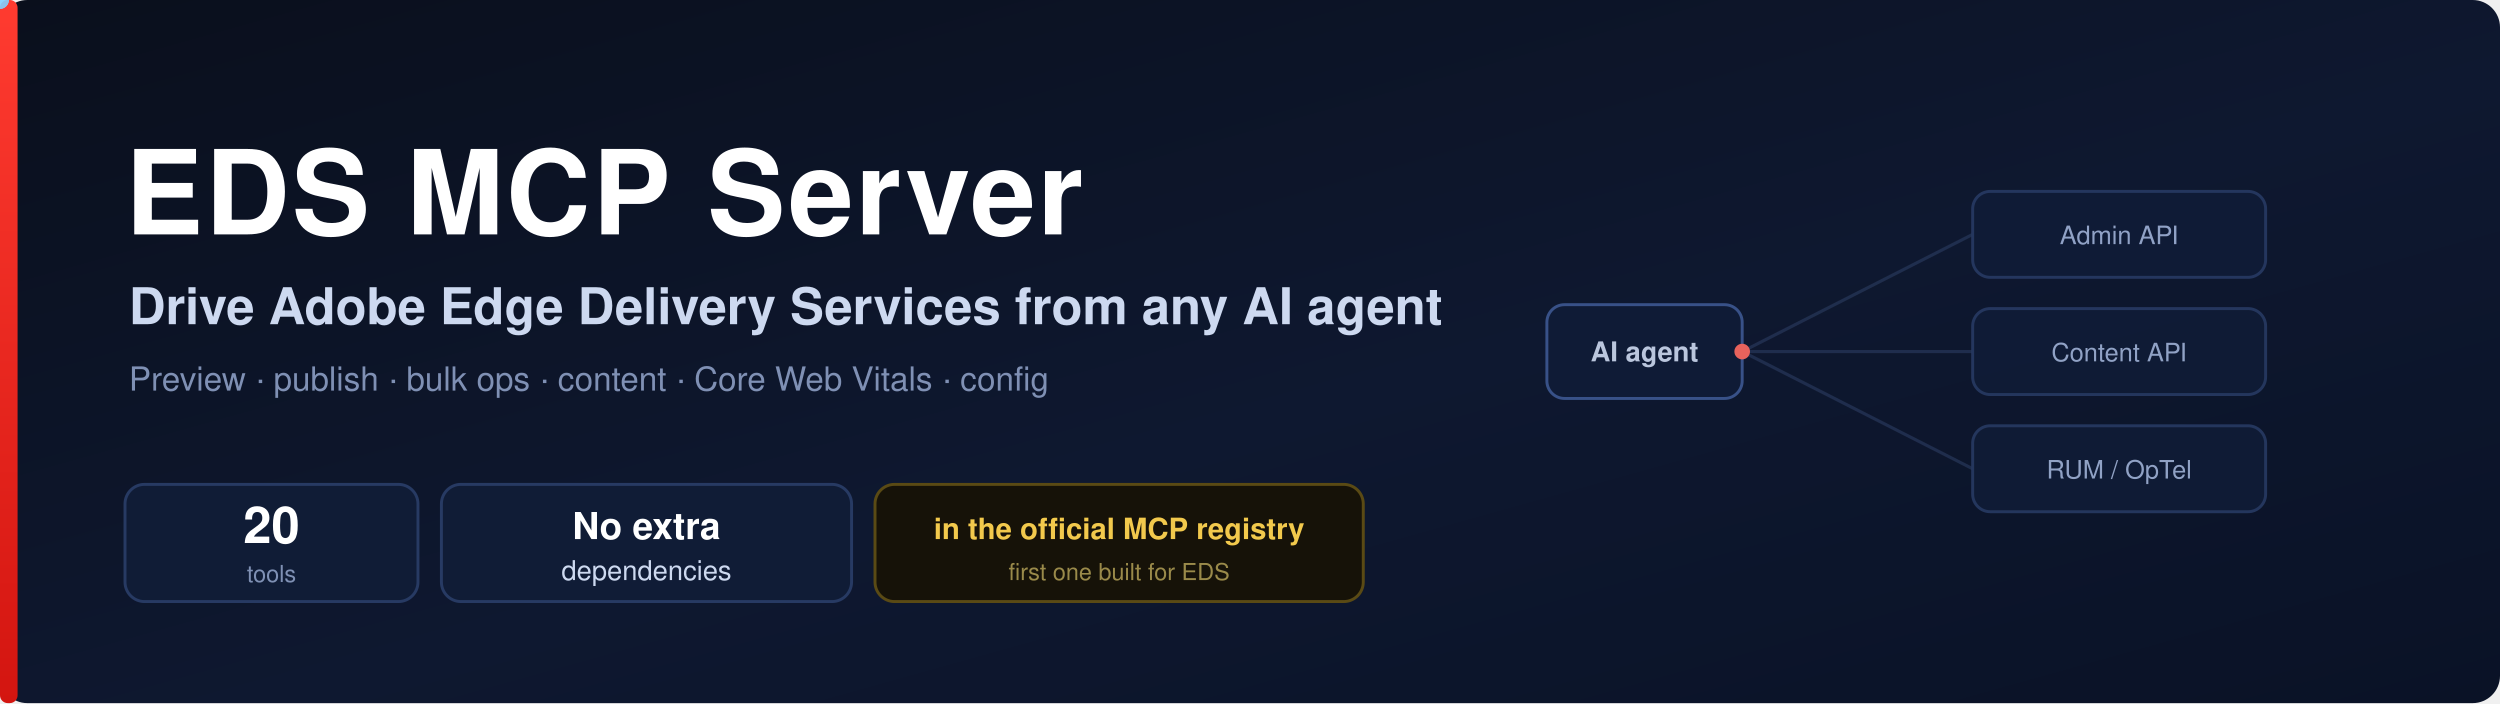
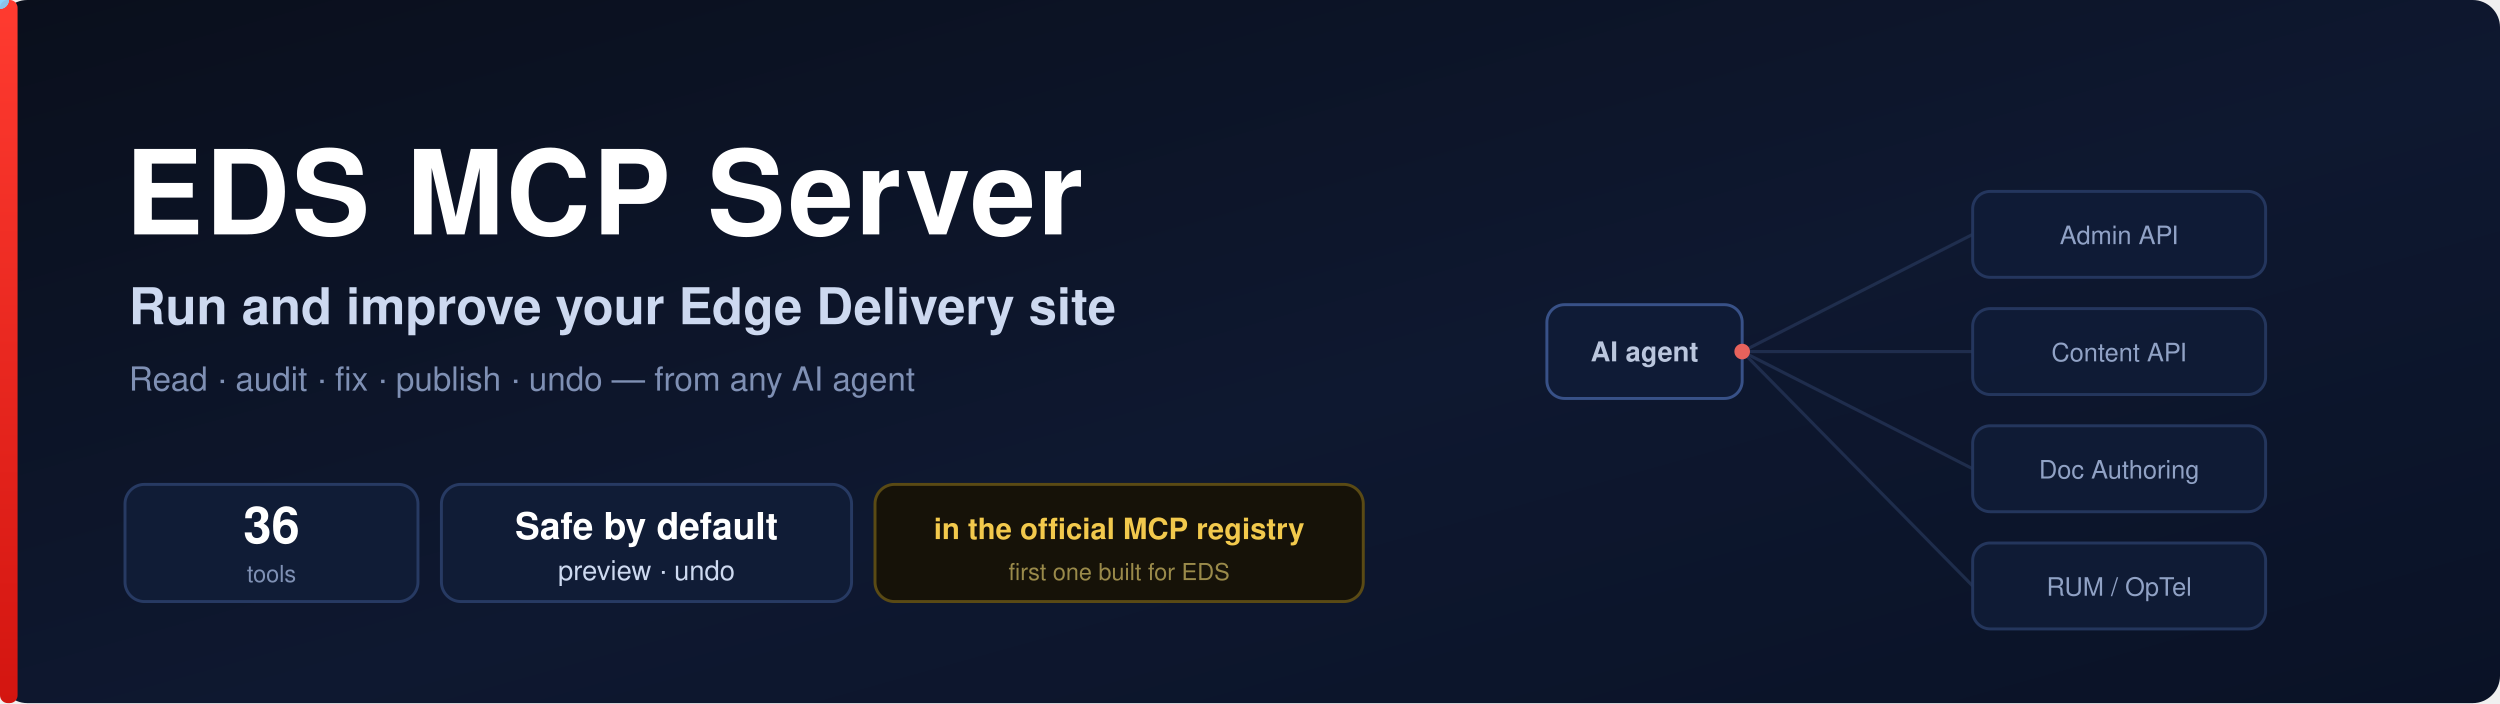
<svg xmlns="http://www.w3.org/2000/svg" width="1280" height="360" viewBox="0 0 1280 360" role="img" aria-label="EDS MCP Server">
  <defs>
    <linearGradient id="bg" x1="0" y1="0" x2="1" y2="1">
      <stop offset="0" stop-color="#0a0f1c" />
      <stop offset="0.55" stop-color="#0e1830" />
      <stop offset="1" stop-color="#0a1226" />
    </linearGradient>
    <linearGradient id="accent" x1="0" y1="0" x2="0" y2="1">
      <stop offset="0" stop-color="#ff3b30" />
      <stop offset="1" stop-color="#d31510" />
    </linearGradient>
  </defs>
  <rect width="1280" height="360" rx="14" fill="url(#bg)" />
  <rect x="0" y="0" width="9" height="360" rx="4" fill="url(#accent)" />
  <g opacity="0.9" font-family="Helvetica, Arial, sans-serif">
    <g stroke="#2a3a5e" stroke-width="1.6" fill="none" opacity="0.7">
      <line x1="892" y1="180" x2="1010" y2="120" />
      <line x1="892" y1="180" x2="1010" y2="180" />
      <line x1="892" y1="180" x2="1010" y2="240" />
+       <line x1="892" y1="180" x2="1010" y2="300" />
    </g>
    <rect x="792" y="156" width="100" height="48" rx="9" fill="#101c36" stroke="#3d5891" stroke-width="1.5" />
    <text x="842" y="185" text-anchor="middle" font-size="14" fill="#cdd9f0" font-weight="600">AI agent</text>
    <g fill="#101c36" stroke="#273a63" stroke-width="1.5">
      <rect x="1010" y="98" width="150" height="44" rx="9" />
      <rect x="1010" y="158" width="150" height="44" rx="9" />
      <rect x="1010" y="218" width="150" height="44" rx="9" />
+       <rect x="1010" y="278" width="150" height="44" rx="9" />
    </g>
    <g font-size="13" fill="#9fb1d6">
      <text x="1085" y="125" text-anchor="middle">Admin API</text>
      <text x="1085" y="185" text-anchor="middle">Content API</text>
-       <text x="1085" y="245" text-anchor="middle">RUM / OpTel</text>
+       <text x="1085" y="245" text-anchor="middle">Doc Authoring</text>
+       <text x="1085" y="305" text-anchor="middle">RUM / OpTel</text>
    </g>
    <circle cx="892" cy="180" r="4" fill="#ff6a60" />
    <circle r="4.5" fill="#7fd1ff">
-       <animateMotion dur="2.1s" repeatCount="indefinite" path="M892,180 L1010,120" />
-       <animate attributeName="opacity" values="0;1;1;0" dur="2.1s" repeatCount="indefinite" />
+       <animateMotion dur="2.4s" repeatCount="indefinite" path="M892,180 L1010,120" />
+       <animate attributeName="opacity" values="0;1;1;0" dur="2.4s" repeatCount="indefinite" />
    </circle>
    <circle r="4.5" fill="#7fd1ff">
-       <animateMotion dur="2.1s" begin="0.7s" repeatCount="indefinite" path="M892,180 L1010,180" />
-       <animate attributeName="opacity" values="0;1;1;0" dur="2.1s" begin="0.7s" repeatCount="indefinite" />
+       <animateMotion dur="2.4s" begin="0.6s" repeatCount="indefinite" path="M892,180 L1010,180" />
+       <animate attributeName="opacity" values="0;1;1;0" dur="2.4s" begin="0.6s" repeatCount="indefinite" />
    </circle>
    <circle r="4.5" fill="#7fd1ff">
-       <animateMotion dur="2.1s" begin="1.4s" repeatCount="indefinite" path="M892,180 L1010,240" />
-       <animate attributeName="opacity" values="0;1;1;0" dur="2.1s" begin="1.4s" repeatCount="indefinite" />
+       <animateMotion dur="2.4s" begin="1.2s" repeatCount="indefinite" path="M892,180 L1010,240" />
+       <animate attributeName="opacity" values="0;1;1;0" dur="2.4s" begin="1.2s" repeatCount="indefinite" />
+     </circle>
+     <circle r="4.5" fill="#7fd1ff">
+       <animateMotion dur="2.4s" begin="1.8s" repeatCount="indefinite" path="M892,180 L1010,300" />
+       <animate attributeName="opacity" values="0;1;1;0" dur="2.4s" begin="1.8s" repeatCount="indefinite" />
    </circle>
  </g>
  <text x="64" y="120" font-family="Helvetica, Arial, sans-serif" font-size="60" font-weight="700" letter-spacing="1" fill="#ffffff">EDS MCP Server</text>
-   <text x="66" y="166" font-family="Helvetica, Arial, sans-serif" font-size="26" font-weight="600" fill="#cdd9f0">Drive Adobe Edge Delivery Services from any AI agent</text>
-   <text x="66" y="200" font-family="Helvetica, Arial, sans-serif" font-size="17" fill="#7f90b4">Preview · publish · bulk ops · content · Core Web Vitals · config</text>
+   <text x="66" y="166" font-family="Helvetica, Arial, sans-serif" font-size="26" font-weight="600" fill="#cdd9f0">Run and improve your Edge Delivery site</text>
+   <text x="66" y="200" font-family="Helvetica, Arial, sans-serif" font-size="17" fill="#7f90b4">Read · audit · fix · publish · undo — from any AI agent</text>
  <g font-family="Helvetica, Arial, sans-serif">
    <rect x="64" y="248" width="150" height="60" rx="10" fill="#101c36" stroke="#273a63" stroke-width="1.5" />
-     <text x="139" y="278" text-anchor="middle" font-size="26" fill="#ffffff" font-weight="700">20</text>
+     <text x="139" y="278" text-anchor="middle" font-size="26" fill="#ffffff" font-weight="700">36</text>
    <text x="139" y="298" text-anchor="middle" font-size="12" fill="#7f90b4">tools</text>
    <rect x="226" y="248" width="210" height="60" rx="10" fill="#101c36" stroke="#273a63" stroke-width="1.5" />
-     <text x="331" y="276" text-anchor="middle" font-size="19" fill="#ffffff" font-weight="700">No extra</text>
-     <text x="331" y="297" text-anchor="middle" font-size="14" fill="#cdd9f0">dependencies</text>
+     <text x="331" y="276" text-anchor="middle" font-size="19" fill="#ffffff" font-weight="700">Safe by default</text>
+     <text x="331" y="297" text-anchor="middle" font-size="14" fill="#cdd9f0">preview · undo</text>
    <rect x="448" y="248" width="250" height="60" rx="10" fill="#161208" stroke="#5a4a14" stroke-width="1.5" />
    <text x="573" y="276" text-anchor="middle" font-size="15" fill="#f2c94c" font-weight="700">in the official MCP registry</text>
    <text x="573" y="297" text-anchor="middle" font-size="12" fill="#9a8a4a">first one built for EDS</text>
  </g>
</svg>
